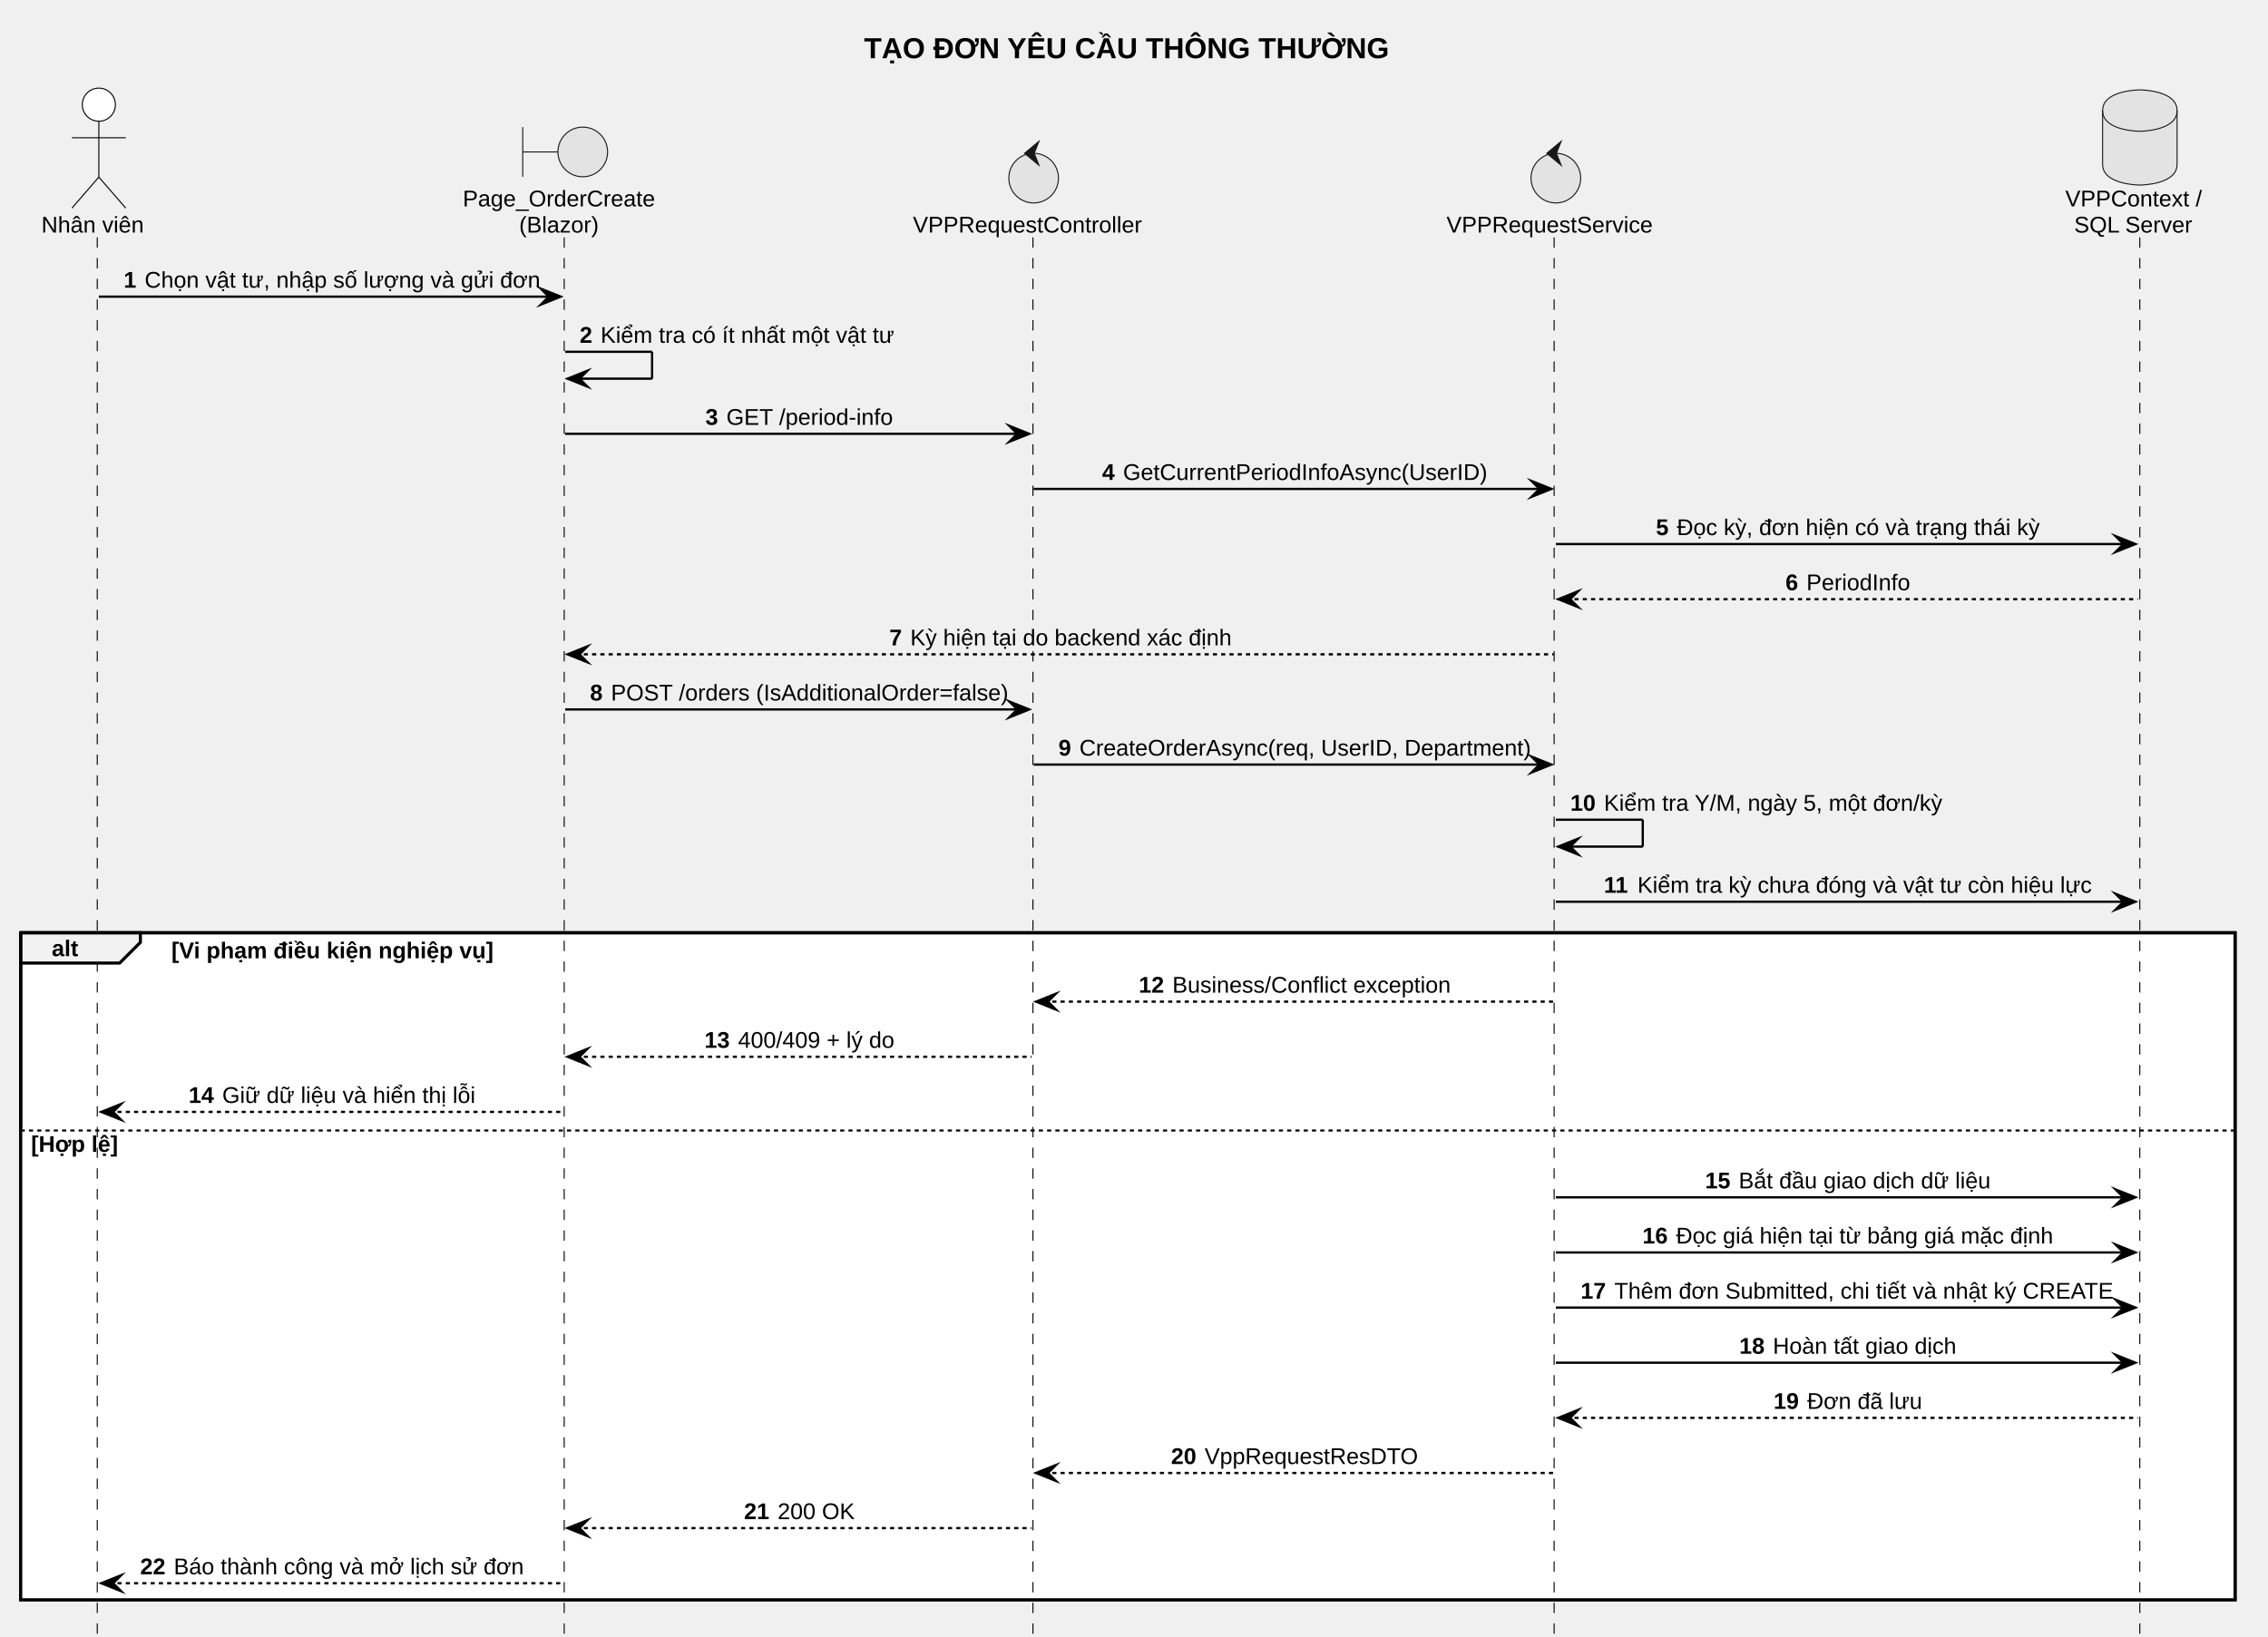
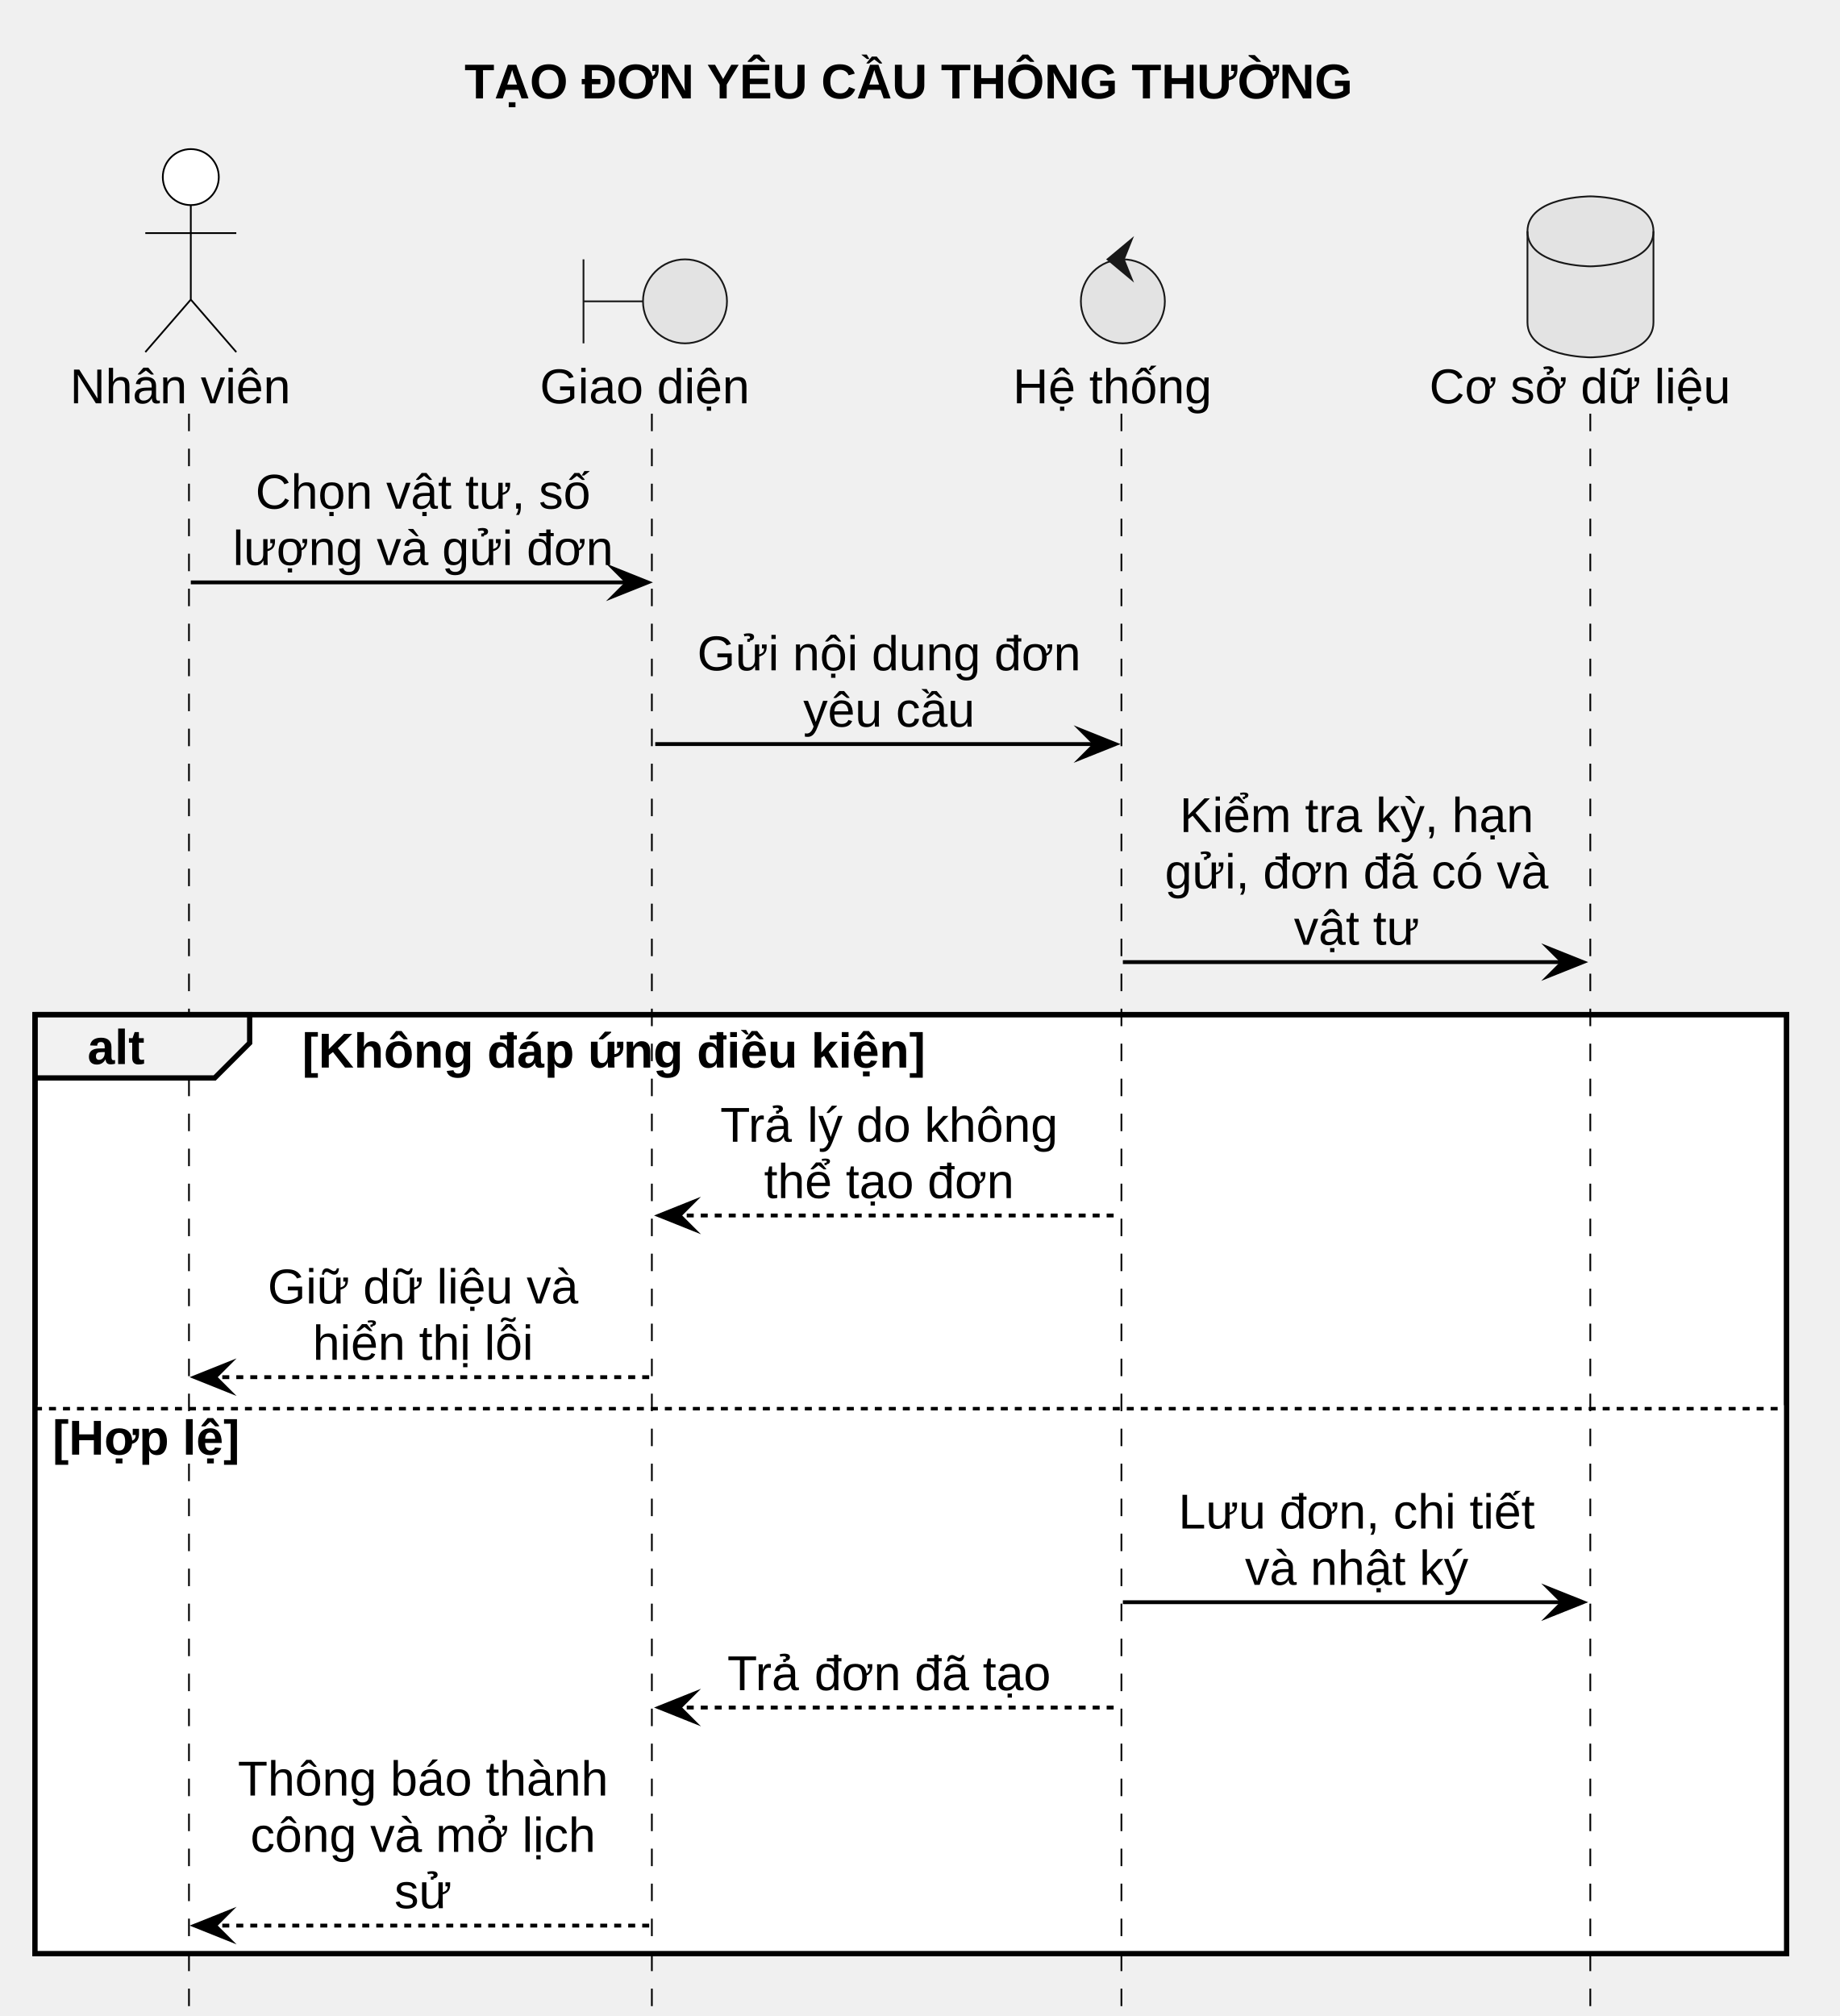
- <svg xmlns="http://www.w3.org/2000/svg" contentStyleType="text/css" data-diagram-type="SEQUENCE" height="1483.125px" preserveAspectRatio="none" style="width:2055px;height:1483px;background:#FFFFFF;" version="1.1" viewBox="0 0 2055 1483" width="2055px" zoomAndPan="magnify">
+ <svg xmlns="http://www.w3.org/2000/svg" contentStyleType="text/css" data-diagram-type="SEQUENCE" height="960px" preserveAspectRatio="none" style="width:876px;height:960px;background:#FFFFFF;" version="1.1" viewBox="0 0 876 960" width="876.667px" zoomAndPan="magnify">
  <defs />
  <g>
    <g class="title" data-source-line="2">
-       <text fill="#000000" font-family="Arial" font-size="26.25" font-weight="700" lengthAdjust="spacing" textLength="476.345" x="782.843" y="52.747">TẠO ĐƠN YÊU CẦU THÔNG THƯỜNG</text>
+       <text fill="#000000" font-family="Arial" font-size="23.333" font-weight="700" lengthAdjust="spacing" textLength="423.418" x="221.219" y="46.886">TẠO ĐƠN YÊU CẦU THÔNG THƯỜNG</text>
    </g>
-     <rect fill="#FFFFFF" height="604.568" style="stroke:#000000;stroke-width:2.812;" width="2006.407" x="18.75" y="845.411" />
-     <rect fill="#FFFFFF" height="427.201" style="stroke:none;stroke-width:1.875;" width="2006.407" x="18.75" y="1022.778" />
+     <rect fill="#FFFFFF" height="447.137" style="stroke:#000000;stroke-width:2.5;" width="834.189" x="16.667" y="483.146" />
+     <rect fill="#FFFFFF" height="261.151" style="stroke:none;stroke-width:1.667;" width="834.189" x="16.667" y="669.133" />
    <g class="participant-lifeline" data-entity-uid="part1" data-qualified-name="User" data-source-line="4" id="part1-lifeline">
      <g>
-         <rect fill="#000000" fill-opacity="0" height="1266.702" width="15" x="82.061" y="215.152" />
-         <line style="stroke:#000000;stroke-width:0.938;stroke-dasharray:9.375,9.375;" x1="88.125" x2="88.125" y1="215.152" y2="1481.853" />
+         <rect fill="#000000" fill-opacity="0" height="761.621" width="13.333" x="84.201" y="196.995" />
+         <line style="stroke:#000000;stroke-width:0.833;stroke-dasharray:8.333,8.333;" x1="90" x2="90" y1="196.995" y2="958.616" />
      </g>
    </g>
-     <g class="participant-lifeline" data-entity-uid="part2" data-qualified-name="FE" data-source-line="5" id="part2-lifeline">
+     <g class="participant-lifeline" data-entity-uid="part2" data-qualified-name="UI" data-source-line="5" id="part2-lifeline">
      <g>
-         <rect fill="#000000" fill-opacity="0" height="1266.702" width="15" x="504.593" y="215.152" />
-         <line style="stroke:#000000;stroke-width:0.938;stroke-dasharray:9.375,9.375;" x1="511.21" x2="511.21" y1="215.152" y2="1481.853" />
+         <rect fill="#000000" fill-opacity="0" height="761.621" width="13.333" x="305.387" y="196.995" />
+         <line style="stroke:#000000;stroke-width:0.833;stroke-dasharray:8.333,8.333;" x1="310.445" x2="310.445" y1="196.995" y2="958.616" />
      </g>
    </g>
-     <g class="participant-lifeline" data-entity-uid="part3" data-qualified-name="API" data-source-line="6" id="part3-lifeline">
+     <g class="participant-lifeline" data-entity-uid="part3" data-qualified-name="System" data-source-line="6" id="part3-lifeline">
      <g>
-         <rect fill="#000000" fill-opacity="0" height="1266.702" width="15" x="929.068" y="215.152" />
-         <line style="stroke:#000000;stroke-width:0.938;stroke-dasharray:9.375,9.375;" x1="935.944" x2="935.944" y1="215.152" y2="1481.853" />
+         <rect fill="#000000" fill-opacity="0" height="761.621" width="13.333" x="528.089" y="196.995" />
+         <line style="stroke:#000000;stroke-width:0.833;stroke-dasharray:8.333,8.333;" x1="534.072" x2="534.072" y1="196.995" y2="958.616" />
      </g>
    </g>
-     <g class="participant-lifeline" data-entity-uid="part4" data-qualified-name="Service" data-source-line="7" id="part4-lifeline">
+     <g class="participant-lifeline" data-entity-uid="part4" data-qualified-name="DB" data-source-line="7" id="part4-lifeline">
      <g>
-         <rect fill="#000000" fill-opacity="0" height="1266.702" width="15" x="1402.225" y="215.152" />
-         <line style="stroke:#000000;stroke-width:0.938;stroke-dasharray:9.375,9.375;" x1="1408.168" x2="1408.168" y1="215.152" y2="1481.853" />
-       </g>
-     </g>
-     <g class="participant-lifeline" data-entity-uid="part5" data-qualified-name="DB" data-source-line="8" id="part5-lifeline">
-       <g>
-         <rect fill="#000000" fill-opacity="0" height="1266.702" width="15" x="1931.376" y="215.152" />
-         <line style="stroke:#000000;stroke-width:0.938;stroke-dasharray:9.375,9.375;" x1="1938.846" x2="1938.846" y1="215.152" y2="1481.853" />
+         <rect fill="#000000" fill-opacity="0" height="761.621" width="13.333" x="750.78" y="196.995" />
+         <line style="stroke:#000000;stroke-width:0.833;stroke-dasharray:8.333,8.333;" x1="757.37" x2="757.37" y1="196.995" y2="958.616" />
      </g>
    </g>
    <g class="participant participant-head" data-entity-uid="part1" data-qualified-name="User" data-source-line="4" id="part1-head">
-       <text fill="#000000" font-family="Arial" font-size="20.625" lengthAdjust="spacing" textLength="92.873" x="37.5" y="210.781">Nhân viên</text>
-       <ellipse cx="89.561" cy="94.872" fill="#FFFFFF" rx="15" ry="15" style="stroke:#000000;stroke-width:0.938;" />
-       <path d="M89.561,109.872 L89.561,160.497 M65.186,124.872 L113.936,124.872 M89.561,160.497 L65.186,188.622 M89.561,160.497 L113.936,188.622" fill="none" style="stroke:#000000;stroke-width:0.938;" />
+       <text fill="#000000" font-family="Arial" font-size="23.333" lengthAdjust="spacing" textLength="105.068" x="33.333" y="192.051">Nhân viên</text>
+       <ellipse cx="90.868" cy="84.331" fill="#FFFFFF" rx="13.333" ry="13.333" style="stroke:#000000;stroke-width:0.833;" />
+       <path d="M90.868,97.664 L90.868,142.664 M69.201,110.998 L112.534,110.998 M90.868,142.664 L69.201,167.664 M90.868,142.664 L112.534,167.664" fill="none" style="stroke:#000000;stroke-width:0.833;" />
    </g>
-     <g class="participant participant-head" data-entity-uid="part2" data-qualified-name="FE" data-source-line="5" id="part2-head">
-       <text fill="#000000" font-family="Arial" font-size="20.625" lengthAdjust="spacing" textLength="174.265" x="419.335" y="187.064">Page_OrderCreate</text>
-       <text fill="#000000" font-family="Arial" font-size="20.625" lengthAdjust="spacing" textLength="72.198" x="470.369" y="210.781">(Blazor)</text>
-       <path d="M473.655,115.218 L473.655,160.218 M473.655,137.718 L505.53,137.718" fill="none" style="stroke:#181818;stroke-width:0.938;" />
-       <ellipse cx="528.03" cy="137.718" fill="#E3E3E3" rx="22.5" ry="22.5" style="stroke:#181818;stroke-width:0.938;" />
+     <g class="participant participant-head" data-entity-uid="part2" data-qualified-name="UI" data-source-line="5" id="part2-head">
+       <text fill="#000000" font-family="Arial" font-size="23.333" lengthAdjust="spacing" textLength="99.884" x="257.112" y="192.051">Giao diện</text>
+       <path d="M277.887,123.498 L277.887,163.498 M277.887,143.498 L306.221,143.498" fill="none" style="stroke:#181818;stroke-width:0.833;" />
+       <ellipse cx="326.221" cy="143.498" fill="#E3E3E3" rx="20" ry="20" style="stroke:#181818;stroke-width:0.833;" />
    </g>
-     <g class="participant participant-head" data-entity-uid="part3" data-qualified-name="API" data-source-line="6" id="part3-head">
-       <text fill="#000000" font-family="Arial" font-size="20.625" lengthAdjust="spacing" textLength="207.499" x="827.194" y="210.781">VPPRequestController</text>
-       <ellipse cx="936.568" cy="161.435" fill="#E3E3E3" rx="22.5" ry="22.5" style="stroke:#181818;stroke-width:0.938;" />
-       <polygon fill="#181818" points="929.068,138.935,940.318,129.56,936.568,138.935,940.318,148.31,929.068,138.935" style="stroke:#181818;stroke-width:1.875;stroke-linejoin:miter;stroke-miterlimit:10;" />
+     <g class="participant participant-head" data-entity-uid="part3" data-qualified-name="System" data-source-line="6" id="part3-head">
+       <text fill="#000000" font-family="Arial" font-size="23.333" lengthAdjust="spacing" textLength="94.701" x="482.406" y="192.051">Hệ thống</text>
+       <ellipse cx="534.756" cy="143.498" fill="#E3E3E3" rx="20" ry="20" style="stroke:#181818;stroke-width:0.833;" />
+       <polygon fill="#181818" points="528.089,123.498,538.089,115.164,534.756,123.498,538.089,131.831,528.089,123.498" style="stroke:#181818;stroke-width:1.667;stroke-linejoin:miter;stroke-miterlimit:10;" />
    </g>
-     <g class="participant participant-head" data-entity-uid="part4" data-qualified-name="Service" data-source-line="7" id="part4-head">
-       <text fill="#000000" font-family="Arial" font-size="20.625" lengthAdjust="spacing" textLength="186.864" x="1310.668" y="210.781">VPPRequestService</text>
-       <ellipse cx="1409.725" cy="161.435" fill="#E3E3E3" rx="22.5" ry="22.5" style="stroke:#181818;stroke-width:0.938;" />
-       <polygon fill="#181818" points="1402.225,138.935,1413.475,129.56,1409.725,138.935,1413.475,148.31,1402.225,138.935" style="stroke:#181818;stroke-width:1.875;stroke-linejoin:miter;stroke-miterlimit:10;" />
+     <g class="participant participant-head" data-entity-uid="part4" data-qualified-name="DB" data-source-line="7" id="part4-head">
+       <text fill="#000000" font-family="Arial" font-size="23.333" lengthAdjust="spacing" textLength="143.486" x="680.703" y="192.051">Cơ sở dữ liệu</text>
+       <path d="M727.446,110.164 C727.446,93.498 757.446,93.498 757.446,93.498 C757.446,93.498 787.446,93.498 787.446,110.164 L787.446,153.498 C787.446,170.164 757.446,170.164 757.446,170.164 C757.446,170.164 727.446,170.164 727.446,153.498 L727.446,110.164" fill="#E3E3E3" style="stroke:#181818;stroke-width:0.833;" />
+       <path d="M727.446,110.164 C727.446,126.831 757.446,126.831 757.446,126.831 C757.446,126.831 787.446,126.831 787.446,110.164" fill="none" style="stroke:#181818;stroke-width:0.833;" />
    </g>
-     <g class="participant participant-head" data-entity-uid="part5" data-qualified-name="DB" data-source-line="8" id="part5-head">
-       <text fill="#000000" font-family="Arial" font-size="20.625" lengthAdjust="spacing" textLength="123.81" x="1871.346" y="187.064">VPPContext /</text>
-       <text fill="#000000" font-family="Arial" font-size="20.625" lengthAdjust="spacing" textLength="107.748" x="1879.378" y="210.781">SQL Server</text>
-       <path d="M1905.126,100.218 C1905.126,81.468 1938.876,81.468 1938.876,81.468 C1938.876,81.468 1972.626,81.468 1972.626,100.218 L1972.626,148.968 C1972.626,167.718 1938.876,167.718 1938.876,167.718 C1938.876,167.718 1905.126,167.718 1905.126,148.968 L1905.126,100.218" fill="#E3E3E3" style="stroke:#181818;stroke-width:0.938;" />
-       <path d="M1905.126,100.218 C1905.126,118.968 1938.876,118.968 1938.876,118.968 C1938.876,118.968 1972.626,118.968 1972.626,100.218" fill="none" style="stroke:#181818;stroke-width:0.938;" />
+     <g class="message" data-entity-1="part1" data-entity-2="part2" data-source-line="9" id="msg1">
+       <polygon fill="#000000" points="292.054,270.658,308.721,277.324,292.054,283.991,298.721,277.324" style="stroke:#000000;stroke-width:1.667;stroke-linejoin:miter;stroke-miterlimit:10;" />
+       <line style="stroke:#000000;stroke-width:1.833;" x1="90.868" x2="302.054" y1="277.324" y2="277.324" />
+       <text fill="#000000" font-family="Arial" font-size="23.333" lengthAdjust="spacing" textLength="55.781" x="121.668" y="242.215">Chọn</text>
+       <text fill="#000000" font-family="Arial" font-size="23.333" lengthAdjust="spacing" textLength="6.483" x="177.45" y="242.215"> </text>
+       <text fill="#000000" font-family="Arial" font-size="23.333" lengthAdjust="spacing" textLength="31.126" x="183.932" y="242.215">vật</text>
+       <text fill="#000000" font-family="Arial" font-size="23.333" lengthAdjust="spacing" textLength="6.483" x="215.059" y="242.215"> </text>
+       <text fill="#000000" font-family="Arial" font-size="23.333" lengthAdjust="spacing" textLength="28.586" x="221.541" y="242.215">tư,</text>
+       <text fill="#000000" font-family="Arial" font-size="23.333" lengthAdjust="spacing" textLength="6.483" x="250.127" y="242.215"> </text>
+       <text fill="#000000" font-family="Arial" font-size="23.333" lengthAdjust="spacing" textLength="24.644" x="256.61" y="242.215">số</text>
+       <text fill="#000000" font-family="Arial" font-size="23.333" lengthAdjust="spacing" textLength="62.059" x="110.868" y="269.046">lượng</text>
+       <text fill="#000000" font-family="Arial" font-size="23.333" lengthAdjust="spacing" textLength="6.483" x="172.926" y="269.046"> </text>
+       <text fill="#000000" font-family="Arial" font-size="23.333" lengthAdjust="spacing" textLength="24.644" x="179.409" y="269.046">và</text>
+       <text fill="#000000" font-family="Arial" font-size="23.333" lengthAdjust="spacing" textLength="6.483" x="204.053" y="269.046"> </text>
+       <text fill="#000000" font-family="Arial" font-size="23.333" lengthAdjust="spacing" textLength="33.781" x="210.536" y="269.046">gửi</text>
+       <text fill="#000000" font-family="Arial" font-size="23.333" lengthAdjust="spacing" textLength="6.483" x="244.316" y="269.046"> </text>
+       <text fill="#000000" font-family="Arial" font-size="23.333" lengthAdjust="spacing" textLength="41.255" x="250.799" y="269.046">đơn</text>
    </g>
-     <g class="message" data-entity-1="part1" data-entity-2="part2" data-source-line="10" id="msg1">
-       <polygon fill="#000000" points="489.593,261.368,508.343,268.868,489.593,276.368,497.093,268.868" style="stroke:#000000;stroke-width:1.875;stroke-linejoin:miter;stroke-miterlimit:10;" />
-       <line style="stroke:#000000;stroke-width:2.062;" x1="89.561" x2="500.843" y1="268.868" y2="268.868" />
-       <text fill="#000000" font-family="Arial" font-size="20.625" font-weight="700" lengthAdjust="spacing" textLength="11.471" x="112.061" y="260.748">1</text>
-       <text fill="#000000" font-family="Arial" font-size="20.625" lengthAdjust="spacing" textLength="358.561" x="131.032" y="260.748">Chọn vật tư, nhập số lượng và gửi đơn</text>
+     <g class="message" data-entity-1="part2" data-entity-2="part3" data-source-line="10" id="msg2">
+       <polygon fill="#000000" points="514.756,347.653,531.423,354.32,514.756,360.986,521.423,354.32" style="stroke:#000000;stroke-width:1.667;stroke-linejoin:miter;stroke-miterlimit:10;" />
+       <line style="stroke:#000000;stroke-width:1.833;" x1="312.054" x2="524.756" y1="354.32" y2="354.32" />
+       <text fill="#000000" font-family="Arial" font-size="23.333" lengthAdjust="spacing" textLength="38.953" x="332.054" y="319.211">Gửi</text>
+       <text fill="#000000" font-family="Arial" font-size="23.333" lengthAdjust="spacing" textLength="6.483" x="371.007" y="319.211"> </text>
+       <text fill="#000000" font-family="Arial" font-size="23.333" lengthAdjust="spacing" textLength="31.138" x="377.49" y="319.211">nội</text>
+       <text fill="#000000" font-family="Arial" font-size="23.333" lengthAdjust="spacing" textLength="6.483" x="408.628" y="319.211"> </text>
+       <text fill="#000000" font-family="Arial" font-size="23.333" lengthAdjust="spacing" textLength="51.908" x="415.111" y="319.211">dung</text>
+       <text fill="#000000" font-family="Arial" font-size="23.333" lengthAdjust="spacing" textLength="6.483" x="467.018" y="319.211"> </text>
+       <text fill="#000000" font-family="Arial" font-size="23.333" lengthAdjust="spacing" textLength="41.255" x="473.501" y="319.211">đơn</text>
+       <text fill="#000000" font-family="Arial" font-size="23.333" lengthAdjust="spacing" textLength="37.62" x="382.543" y="346.042">yêu</text>
+       <text fill="#000000" font-family="Arial" font-size="23.333" lengthAdjust="spacing" textLength="6.483" x="420.164" y="346.042"> </text>
+       <text fill="#000000" font-family="Arial" font-size="23.333" lengthAdjust="spacing" textLength="37.62" x="426.646" y="346.042">cầu</text>
    </g>
-     <g class="message" data-entity-1="part2" data-entity-2="part2" data-source-line="11" id="msg2">
-       <line style="stroke:#000000;stroke-width:2.062;" x1="512.093" x2="590.843" y1="318.835" y2="318.835" />
-       <line style="stroke:#000000;stroke-width:2.062;" x1="590.843" x2="590.843" y1="318.835" y2="343.21" />
-       <line style="stroke:#000000;stroke-width:2.062;" x1="513.968" x2="590.843" y1="343.21" y2="343.21" />
-       <polygon fill="#000000" points="532.718,335.71,513.968,343.21,532.718,350.71,525.218,343.21" style="stroke:#000000;stroke-width:1.875;stroke-linejoin:miter;stroke-miterlimit:10;" />
-       <text fill="#000000" font-family="Arial" font-size="20.625" font-weight="700" lengthAdjust="spacing" textLength="11.471" x="525.218" y="310.714">2</text>
-       <text fill="#000000" font-family="Arial" font-size="20.625" lengthAdjust="spacing" textLength="265.99" x="544.188" y="310.714">Kiểm tra có ít nhất một vật tư</text>
+     <g class="message" data-entity-1="part3" data-entity-2="part4" data-source-line="11" id="msg3">
+       <polygon fill="#000000" points="737.446,451.479,754.113,458.146,737.446,464.813,744.113,458.146" style="stroke:#000000;stroke-width:1.667;stroke-linejoin:miter;stroke-miterlimit:10;" />
+       <line style="stroke:#000000;stroke-width:1.833;" x1="534.756" x2="747.446" y1="458.146" y2="458.146" />
+       <text fill="#000000" font-family="Arial" font-size="23.333" lengthAdjust="spacing" textLength="53.161" x="561.808" y="396.206">Kiểm</text>
+       <text fill="#000000" font-family="Arial" font-size="23.333" lengthAdjust="spacing" textLength="6.483" x="614.969" y="396.206"> </text>
+       <text fill="#000000" font-family="Arial" font-size="23.333" lengthAdjust="spacing" textLength="27.23" x="621.452" y="396.206">tra</text>
+       <text fill="#000000" font-family="Arial" font-size="23.333" lengthAdjust="spacing" textLength="6.483" x="648.682" y="396.206"> </text>
+       <text fill="#000000" font-family="Arial" font-size="23.333" lengthAdjust="spacing" textLength="29.816" x="655.164" y="396.206">kỳ,</text>
+       <text fill="#000000" font-family="Arial" font-size="23.333" lengthAdjust="spacing" textLength="6.483" x="684.981" y="396.206"> </text>
+       <text fill="#000000" font-family="Arial" font-size="23.333" lengthAdjust="spacing" textLength="38.931" x="691.463" y="396.206">hạn</text>
+       <text fill="#000000" font-family="Arial" font-size="23.333" lengthAdjust="spacing" textLength="40.264" x="554.756" y="423.037">gửi,</text>
+       <text fill="#000000" font-family="Arial" font-size="23.333" lengthAdjust="spacing" textLength="6.483" x="595.019" y="423.037"> </text>
+       <text fill="#000000" font-family="Arial" font-size="23.333" lengthAdjust="spacing" textLength="41.255" x="601.502" y="423.037">đơn</text>
+       <text fill="#000000" font-family="Arial" font-size="23.333" lengthAdjust="spacing" textLength="6.483" x="642.757" y="423.037"> </text>
+       <text fill="#000000" font-family="Arial" font-size="23.333" lengthAdjust="spacing" textLength="25.954" x="649.24" y="423.037">đã</text>
+       <text fill="#000000" font-family="Arial" font-size="23.333" lengthAdjust="spacing" textLength="6.483" x="675.194" y="423.037"> </text>
+       <text fill="#000000" font-family="Arial" font-size="23.333" lengthAdjust="spacing" textLength="24.644" x="681.676" y="423.037">có</text>
+       <text fill="#000000" font-family="Arial" font-size="23.333" lengthAdjust="spacing" textLength="6.483" x="706.32" y="423.037"> </text>
+       <text fill="#000000" font-family="Arial" font-size="23.333" lengthAdjust="spacing" textLength="24.644" x="712.803" y="423.037">và</text>
+       <text fill="#000000" font-family="Arial" font-size="23.333" lengthAdjust="spacing" textLength="31.126" x="616.245" y="449.868">vật</text>
+       <text fill="#000000" font-family="Arial" font-size="23.333" lengthAdjust="spacing" textLength="6.483" x="647.371" y="449.868"> </text>
+       <text fill="#000000" font-family="Arial" font-size="23.333" lengthAdjust="spacing" textLength="22.103" x="653.854" y="449.868">tư</text>
    </g>
-     <g class="message" data-entity-1="part2" data-entity-2="part3" data-source-line="12" id="msg3">
-       <polygon fill="#000000" points="914.068,385.677,932.818,393.177,914.068,400.677,921.568,393.177" style="stroke:#000000;stroke-width:1.875;stroke-linejoin:miter;stroke-miterlimit:10;" />
-       <line style="stroke:#000000;stroke-width:2.062;" x1="512.093" x2="925.318" y1="393.177" y2="393.177" />
-       <text fill="#000000" font-family="Arial" font-size="20.625" font-weight="700" lengthAdjust="spacing" textLength="11.471" x="639.188" y="385.056">3</text>
-       <text fill="#000000" font-family="Arial" font-size="20.625" lengthAdjust="spacing" textLength="151.314" x="658.159" y="385.056">GET /period-info</text>
+     <path d="M16.667,483.146 L118.897,483.146 L118.897,496.644 L102.23,513.311 L16.667,513.311 L16.667,483.146" fill="#F2F2F2" style="stroke:#000000;stroke-width:2.5;" />
+     <rect fill="none" height="447.137" style="stroke:#000000;stroke-width:2.5;" width="834.189" x="16.667" y="483.146" />
+     <text fill="#000000" font-family="Arial" font-size="23.333" font-weight="700" lengthAdjust="spacing" textLength="27.23" x="41.667" y="506.699">alt</text>
+     <text fill="#000000" font-family="Arial" font-size="23.333" font-weight="700" lengthAdjust="spacing" textLength="296.873" x="143.897" y="508.366">[Không đáp ứng điều kiện]</text>
+     <g class="message" data-entity-1="part3" data-entity-2="part2" data-source-line="14" id="msg4">
+       <polygon fill="#000000" points="330.387,572.137,313.721,578.804,330.387,585.47,323.721,578.804" style="stroke:#000000;stroke-width:1.667;stroke-linejoin:miter;stroke-miterlimit:10;" />
+       <line style="stroke:#000000;stroke-width:1.833;stroke-dasharray:3.333,3.333;" x1="320.387" x2="533.089" y1="578.804" y2="578.804" />
+       <text fill="#000000" font-family="Arial" font-size="23.333" lengthAdjust="spacing" textLength="35" x="342.991" y="543.695">Trả</text>
+       <text fill="#000000" font-family="Arial" font-size="23.333" lengthAdjust="spacing" textLength="6.483" x="377.991" y="543.695"> </text>
+       <text fill="#000000" font-family="Arial" font-size="23.333" lengthAdjust="spacing" textLength="16.851" x="384.474" y="543.695">lý</text>
+       <text fill="#000000" font-family="Arial" font-size="23.333" lengthAdjust="spacing" textLength="6.483" x="401.325" y="543.695"> </text>
+       <text fill="#000000" font-family="Arial" font-size="23.333" lengthAdjust="spacing" textLength="25.954" x="407.808" y="543.695">do</text>
+       <text fill="#000000" font-family="Arial" font-size="23.333" lengthAdjust="spacing" textLength="6.483" x="433.761" y="543.695"> </text>
+       <text fill="#000000" font-family="Arial" font-size="23.333" lengthAdjust="spacing" textLength="63.574" x="440.244" y="543.695">không</text>
+       <text fill="#000000" font-family="Arial" font-size="23.333" lengthAdjust="spacing" textLength="32.437" x="363.858" y="570.526">thể</text>
+       <text fill="#000000" font-family="Arial" font-size="23.333" lengthAdjust="spacing" textLength="6.483" x="396.295" y="570.526"> </text>
+       <text fill="#000000" font-family="Arial" font-size="23.333" lengthAdjust="spacing" textLength="32.437" x="402.777" y="570.526">tạo</text>
+       <text fill="#000000" font-family="Arial" font-size="23.333" lengthAdjust="spacing" textLength="6.483" x="435.214" y="570.526"> </text>
+       <text fill="#000000" font-family="Arial" font-size="23.333" lengthAdjust="spacing" textLength="41.255" x="441.697" y="570.526">đơn</text>
    </g>
-     <g class="message" data-entity-1="part3" data-entity-2="part4" data-source-line="13" id="msg4">
-       <polygon fill="#000000" points="1387.225,435.644,1405.975,443.144,1387.225,450.644,1394.725,443.144" style="stroke:#000000;stroke-width:1.875;stroke-linejoin:miter;stroke-miterlimit:10;" />
-       <line style="stroke:#000000;stroke-width:2.062;" x1="936.568" x2="1398.475" y1="443.144" y2="443.144" />
-       <text fill="#000000" font-family="Arial" font-size="20.625" font-weight="700" lengthAdjust="spacing" textLength="11.471" x="998.606" y="435.023">4</text>
-       <text fill="#000000" font-family="Arial" font-size="20.625" lengthAdjust="spacing" textLength="330.111" x="1017.577" y="435.023">GetCurrentPeriodInfoAsync(UserID)</text>
+     <g class="message" data-entity-1="part2" data-entity-2="part1" data-source-line="15" id="msg5">
+       <polygon fill="#000000" points="109.201,649.133,92.534,655.799,109.201,662.466,102.534,655.799" style="stroke:#000000;stroke-width:1.667;stroke-linejoin:miter;stroke-miterlimit:10;" />
+       <line style="stroke:#000000;stroke-width:1.833;stroke-dasharray:3.333,3.333;" x1="99.201" x2="310.387" y1="655.799" y2="655.799" />
+       <text fill="#000000" font-family="Arial" font-size="23.333" lengthAdjust="spacing" textLength="38.953" x="127.479" y="620.69">Giữ</text>
+       <text fill="#000000" font-family="Arial" font-size="23.333" lengthAdjust="spacing" textLength="6.483" x="166.432" y="620.69"> </text>
+       <text fill="#000000" font-family="Arial" font-size="23.333" lengthAdjust="spacing" textLength="28.597" x="172.915" y="620.69">dữ</text>
+       <text fill="#000000" font-family="Arial" font-size="23.333" lengthAdjust="spacing" textLength="6.483" x="201.512" y="620.69"> </text>
+       <text fill="#000000" font-family="Arial" font-size="23.333" lengthAdjust="spacing" textLength="36.322" x="207.995" y="620.69">liệu</text>
+       <text fill="#000000" font-family="Arial" font-size="23.333" lengthAdjust="spacing" textLength="6.483" x="244.316" y="620.69"> </text>
+       <text fill="#000000" font-family="Arial" font-size="23.333" lengthAdjust="spacing" textLength="24.644" x="250.799" y="620.69">và</text>
+       <text fill="#000000" font-family="Arial" font-size="23.333" lengthAdjust="spacing" textLength="44.115" x="148.927" y="647.521">hiển</text>
+       <text fill="#000000" font-family="Arial" font-size="23.333" lengthAdjust="spacing" textLength="6.483" x="193.041" y="647.521"> </text>
+       <text fill="#000000" font-family="Arial" font-size="23.333" lengthAdjust="spacing" textLength="24.644" x="199.524" y="647.521">thị</text>
+       <text fill="#000000" font-family="Arial" font-size="23.333" lengthAdjust="spacing" textLength="6.483" x="224.167" y="647.521"> </text>
+       <text fill="#000000" font-family="Arial" font-size="23.333" lengthAdjust="spacing" textLength="23.345" x="230.65" y="647.521">lỗi</text>
    </g>
-     <g class="message" data-entity-1="part4" data-entity-2="part5" data-source-line="14" id="msg5">
-       <polygon fill="#000000" points="1916.376,485.61,1935.126,493.11,1916.376,500.61,1923.876,493.11" style="stroke:#000000;stroke-width:1.875;stroke-linejoin:miter;stroke-miterlimit:10;" />
-       <line style="stroke:#000000;stroke-width:2.062;" x1="1409.725" x2="1927.626" y1="493.11" y2="493.11" />
-       <text fill="#000000" font-family="Arial" font-size="20.625" font-weight="700" lengthAdjust="spacing" textLength="11.471" x="1500.42" y="484.99">5</text>
-       <text fill="#000000" font-family="Arial" font-size="20.625" lengthAdjust="spacing" textLength="328.791" x="1519.39" y="484.99">Đọc kỳ, đơn hiện có và trạng thái kỳ</text>
+     <line style="stroke:#000000;stroke-width:1.667;stroke-dasharray:3.333,3.333;" x1="16.667" x2="850.856" y1="670.799" y2="670.799" />
+     <text fill="#000000" font-family="Arial" font-size="23.333" font-weight="700" lengthAdjust="spacing" textLength="89.175" x="25" y="692.686">[Hợp lệ]</text>
+     <g class="message" data-entity-1="part3" data-entity-2="part4" data-source-line="17" id="msg6">
+       <polygon fill="#000000" points="737.446,756.292,754.113,762.959,737.446,769.626,744.113,762.959" style="stroke:#000000;stroke-width:1.667;stroke-linejoin:miter;stroke-miterlimit:10;" />
+       <line style="stroke:#000000;stroke-width:1.833;" x1="534.756" x2="747.446" y1="762.959" y2="762.959" />
+       <text fill="#000000" font-family="Arial" font-size="23.333" lengthAdjust="spacing" textLength="41.574" x="561.244" y="727.85">Lưu</text>
+       <text fill="#000000" font-family="Arial" font-size="23.333" lengthAdjust="spacing" textLength="6.483" x="602.818" y="727.85"> </text>
+       <text fill="#000000" font-family="Arial" font-size="23.333" lengthAdjust="spacing" textLength="47.738" x="609.301" y="727.85">đơn,</text>
+       <text fill="#000000" font-family="Arial" font-size="23.333" lengthAdjust="spacing" textLength="6.483" x="657.039" y="727.85"> </text>
+       <text fill="#000000" font-family="Arial" font-size="23.333" lengthAdjust="spacing" textLength="29.828" x="663.521" y="727.85">chi</text>
+       <text fill="#000000" font-family="Arial" font-size="23.333" lengthAdjust="spacing" textLength="6.483" x="693.349" y="727.85"> </text>
+       <text fill="#000000" font-family="Arial" font-size="23.333" lengthAdjust="spacing" textLength="31.126" x="699.832" y="727.85">tiết</text>
+       <text fill="#000000" font-family="Arial" font-size="23.333" lengthAdjust="spacing" textLength="24.644" x="592.923" y="754.681">và</text>
+       <text fill="#000000" font-family="Arial" font-size="23.333" lengthAdjust="spacing" textLength="6.483" x="617.567" y="754.681"> </text>
+       <text fill="#000000" font-family="Arial" font-size="23.333" lengthAdjust="spacing" textLength="45.413" x="624.049" y="754.681">nhật</text>
+       <text fill="#000000" font-family="Arial" font-size="23.333" lengthAdjust="spacing" textLength="6.483" x="669.463" y="754.681"> </text>
+       <text fill="#000000" font-family="Arial" font-size="23.333" lengthAdjust="spacing" textLength="23.333" x="675.946" y="754.681">ký</text>
    </g>
-     <g class="message" data-entity-1="part5" data-entity-2="part4" data-source-line="15" id="msg6">
-       <polygon fill="#000000" points="1430.35,535.577,1411.6,543.077,1430.35,550.577,1422.85,543.077" style="stroke:#000000;stroke-width:1.875;stroke-linejoin:miter;stroke-miterlimit:10;" />
-       <line style="stroke:#000000;stroke-width:2.062;stroke-dasharray:3.75,3.75;" x1="1419.1" x2="1937.001" y1="543.077" y2="543.077" />
-       <text fill="#000000" font-family="Arial" font-size="20.625" font-weight="700" lengthAdjust="spacing" textLength="11.471" x="1617.805" y="534.956">6</text>
-       <text fill="#000000" font-family="Arial" font-size="20.625" lengthAdjust="spacing" textLength="94.021" x="1636.776" y="534.956">PeriodInfo</text>
+     <g class="message" data-entity-1="part3" data-entity-2="part2" data-source-line="18" id="msg7">
+       <polygon fill="#000000" points="330.387,806.457,313.721,813.123,330.387,819.79,323.721,813.123" style="stroke:#000000;stroke-width:1.667;stroke-linejoin:miter;stroke-miterlimit:10;" />
+       <line style="stroke:#000000;stroke-width:1.833;stroke-dasharray:3.333,3.333;" x1="320.387" x2="533.089" y1="813.123" y2="813.123" />
+       <text fill="#000000" font-family="Arial" font-size="23.333" lengthAdjust="spacing" textLength="35" x="346.358" y="804.845">Trả</text>
+       <text fill="#000000" font-family="Arial" font-size="23.333" lengthAdjust="spacing" textLength="6.483" x="381.358" y="804.845"> </text>
+       <text fill="#000000" font-family="Arial" font-size="23.333" lengthAdjust="spacing" textLength="41.255" x="387.841" y="804.845">đơn</text>
+       <text fill="#000000" font-family="Arial" font-size="23.333" lengthAdjust="spacing" textLength="6.483" x="429.096" y="804.845"> </text>
+       <text fill="#000000" font-family="Arial" font-size="23.333" lengthAdjust="spacing" textLength="25.954" x="435.579" y="804.845">đã</text>
+       <text fill="#000000" font-family="Arial" font-size="23.333" lengthAdjust="spacing" textLength="6.483" x="461.532" y="804.845"> </text>
+       <text fill="#000000" font-family="Arial" font-size="23.333" lengthAdjust="spacing" textLength="32.437" x="468.015" y="804.845">tạo</text>
    </g>
-     <g class="message" data-entity-1="part4" data-entity-2="part2" data-source-line="16" id="msg7">
-       <polygon fill="#000000" points="532.718,585.544,513.968,593.044,532.718,600.544,525.218,593.044" style="stroke:#000000;stroke-width:1.875;stroke-linejoin:miter;stroke-miterlimit:10;" />
-       <line style="stroke:#000000;stroke-width:2.062;stroke-dasharray:3.75,3.75;" x1="521.468" x2="1407.85" y1="593.044" y2="593.044" />
-       <text fill="#000000" font-family="Arial" font-size="20.625" font-weight="700" lengthAdjust="spacing" textLength="11.471" x="805.805" y="584.923">7</text>
-       <text fill="#000000" font-family="Arial" font-size="20.625" lengthAdjust="spacing" textLength="291.238" x="824.776" y="584.923">Kỳ hiện tại do backend xác định</text>
-     </g>
-     <g class="message" data-entity-1="part2" data-entity-2="part3" data-source-line="17" id="msg8">
-       <polygon fill="#000000" points="914.068,635.511,932.818,643.011,914.068,650.511,921.568,643.011" style="stroke:#000000;stroke-width:1.875;stroke-linejoin:miter;stroke-miterlimit:10;" />
-       <line style="stroke:#000000;stroke-width:2.062;" x1="512.093" x2="925.318" y1="643.011" y2="643.011" />
-       <text fill="#000000" font-family="Arial" font-size="20.625" font-weight="700" lengthAdjust="spacing" textLength="11.471" x="534.593" y="634.89">8</text>
-       <text fill="#000000" font-family="Arial" font-size="20.625" lengthAdjust="spacing" textLength="360.505" x="553.563" y="634.89">POST /orders (IsAdditionalOrder=false)</text>
-     </g>
-     <g class="message" data-entity-1="part3" data-entity-2="part4" data-source-line="18" id="msg9">
-       <polygon fill="#000000" points="1387.225,685.477,1405.975,692.977,1387.225,700.477,1394.725,692.977" style="stroke:#000000;stroke-width:1.875;stroke-linejoin:miter;stroke-miterlimit:10;" />
-       <line style="stroke:#000000;stroke-width:2.062;" x1="936.568" x2="1398.475" y1="692.977" y2="692.977" />
-       <text fill="#000000" font-family="Arial" font-size="20.625" font-weight="700" lengthAdjust="spacing" textLength="11.471" x="959.068" y="684.857">9</text>
-       <text fill="#000000" font-family="Arial" font-size="20.625" lengthAdjust="spacing" textLength="409.187" x="978.039" y="684.857">CreateOrderAsync(req, UserID, Department)</text>
-     </g>
-     <g class="message" data-entity-1="part4" data-entity-2="part4" data-source-line="19" id="msg10">
-       <line style="stroke:#000000;stroke-width:2.062;" x1="1409.725" x2="1488.475" y1="742.944" y2="742.944" />
-       <line style="stroke:#000000;stroke-width:2.062;" x1="1488.475" x2="1488.475" y1="742.944" y2="767.319" />
-       <line style="stroke:#000000;stroke-width:2.062;" x1="1411.6" x2="1488.475" y1="767.319" y2="767.319" />
-       <polygon fill="#000000" points="1430.35,759.819,1411.6,767.319,1430.35,774.819,1422.85,767.319" style="stroke:#000000;stroke-width:1.875;stroke-linejoin:miter;stroke-miterlimit:10;" />
-       <text fill="#000000" font-family="Arial" font-size="20.625" font-weight="700" lengthAdjust="spacing" textLength="22.941" x="1422.85" y="734.823">10</text>
-       <text fill="#000000" font-family="Arial" font-size="20.625" lengthAdjust="spacing" textLength="306.968" x="1453.292" y="734.823">Kiểm tra Y/M, ngày 5, một đơn/kỳ</text>
-     </g>
-     <g class="message" data-entity-1="part4" data-entity-2="part5" data-source-line="20" id="msg11">
-       <polygon fill="#000000" points="1916.376,809.786,1935.126,817.286,1916.376,824.786,1923.876,817.286" style="stroke:#000000;stroke-width:1.875;stroke-linejoin:miter;stroke-miterlimit:10;" />
-       <line style="stroke:#000000;stroke-width:2.062;" x1="1409.725" x2="1927.626" y1="817.286" y2="817.286" />
-       <text fill="#000000" font-family="Arial" font-size="20.625" font-weight="700" lengthAdjust="spacing" textLength="22.941" x="1453.223" y="809.165">11</text>
-       <text fill="#000000" font-family="Arial" font-size="20.625" lengthAdjust="spacing" textLength="411.714" x="1483.664" y="809.165">Kiểm tra kỳ chưa đóng và vật tư còn hiệu lực</text>
-     </g>
-     <path d="M18.75,845.411 L127.194,845.411 L127.194,854.128 L108.444,872.878 L18.75,872.878 L18.75,845.411" fill="#F2F2F2" style="stroke:#000000;stroke-width:2.812;" />
-     <rect fill="none" height="604.568" style="stroke:#000000;stroke-width:2.812;" width="2006.407" x="18.75" y="845.411" />
-     <text fill="#000000" font-family="Arial" font-size="20.625" font-weight="700" lengthAdjust="spacing" textLength="24.069" x="46.875" y="866.632">alt</text>
-     <text fill="#000000" font-family="Arial" font-size="20.625" font-weight="700" lengthAdjust="spacing" textLength="292.214" x="155.319" y="868.507">[Vi phạm điều kiện nghiệp vụ]</text>
-     <g class="message" data-entity-1="part4" data-entity-2="part3" data-source-line="23" id="msg12">
-       <polygon fill="#000000" points="957.193,900.344,938.443,907.844,957.193,915.344,949.693,907.844" style="stroke:#000000;stroke-width:1.875;stroke-linejoin:miter;stroke-miterlimit:10;" />
-       <line style="stroke:#000000;stroke-width:2.062;stroke-dasharray:3.75,3.75;" x1="945.943" x2="1407.85" y1="907.844" y2="907.844" />
-       <text fill="#000000" font-family="Arial" font-size="20.625" font-weight="700" lengthAdjust="spacing" textLength="22.941" x="1031.82" y="899.723">12</text>
-       <text fill="#000000" font-family="Arial" font-size="20.625" lengthAdjust="spacing" textLength="252.213" x="1062.261" y="899.723">Business/Conflict exception</text>
-     </g>
-     <g class="message" data-entity-1="part3" data-entity-2="part2" data-source-line="24" id="msg13">
-       <polygon fill="#000000" points="532.718,950.311,513.968,957.811,532.718,965.311,525.218,957.811" style="stroke:#000000;stroke-width:1.875;stroke-linejoin:miter;stroke-miterlimit:10;" />
-       <line style="stroke:#000000;stroke-width:2.062;stroke-dasharray:3.75,3.75;" x1="521.468" x2="934.693" y1="957.811" y2="957.811" />
-       <text fill="#000000" font-family="Arial" font-size="20.625" font-weight="700" lengthAdjust="spacing" textLength="22.941" x="638.297" y="949.69">13</text>
-       <text fill="#000000" font-family="Arial" font-size="20.625" lengthAdjust="spacing" textLength="141.626" x="668.738" y="949.69">400/409 + lý do</text>
-     </g>
-     <g class="message" data-entity-1="part2" data-entity-2="part1" data-source-line="25" id="msg14">
-       <polygon fill="#000000" points="110.186,1000.278,91.436,1007.778,110.186,1015.278,102.686,1007.778" style="stroke:#000000;stroke-width:1.875;stroke-linejoin:miter;stroke-miterlimit:10;" />
-       <line style="stroke:#000000;stroke-width:2.062;stroke-dasharray:3.75,3.75;" x1="98.936" x2="510.218" y1="1007.778" y2="1007.778" />
-       <text fill="#000000" font-family="Arial" font-size="20.625" font-weight="700" lengthAdjust="spacing" textLength="22.941" x="170.91" y="999.657">14</text>
-       <text fill="#000000" font-family="Arial" font-size="20.625" lengthAdjust="spacing" textLength="229.393" x="201.351" y="999.657">Giữ dữ liệu và hiển thị lỗi</text>
-     </g>
-     <line style="stroke:#000000;stroke-width:1.875;stroke-dasharray:3.75,3.75;" x1="18.75" x2="2025.157" y1="1024.653" y2="1024.653" />
-     <text fill="#000000" font-family="Arial" font-size="20.625" font-weight="700" lengthAdjust="spacing" textLength="78.824" x="28.125" y="1043.999">[Hợp lệ]</text>
-     <g class="message" data-entity-1="part4" data-entity-2="part5" data-source-line="27" id="msg15">
-       <polygon fill="#000000" points="1916.376,1077.711,1935.126,1085.211,1916.376,1092.711,1923.876,1085.211" style="stroke:#000000;stroke-width:1.875;stroke-linejoin:miter;stroke-miterlimit:10;" />
-       <line style="stroke:#000000;stroke-width:2.062;" x1="1409.725" x2="1927.626" y1="1085.211" y2="1085.211" />
-       <text fill="#000000" font-family="Arial" font-size="20.625" font-weight="700" lengthAdjust="spacing" textLength="22.941" x="1544.963" y="1077.091">15</text>
-       <text fill="#000000" font-family="Arial" font-size="20.625" lengthAdjust="spacing" textLength="228.235" x="1575.404" y="1077.091">Bắt đầu giao dịch dữ liệu</text>
-     </g>
-     <g class="message" data-entity-1="part4" data-entity-2="part5" data-source-line="28" id="msg16">
-       <polygon fill="#000000" points="1916.376,1127.678,1935.126,1135.178,1916.376,1142.678,1923.876,1135.178" style="stroke:#000000;stroke-width:1.875;stroke-linejoin:miter;stroke-miterlimit:10;" />
-       <line style="stroke:#000000;stroke-width:2.062;" x1="1409.725" x2="1927.626" y1="1135.178" y2="1135.178" />
-       <text fill="#000000" font-family="Arial" font-size="20.625" font-weight="700" lengthAdjust="spacing" textLength="22.941" x="1488.219" y="1127.057">16</text>
-       <text fill="#000000" font-family="Arial" font-size="20.625" lengthAdjust="spacing" textLength="341.722" x="1518.66" y="1127.057">Đọc giá hiện tại từ bảng giá mặc định</text>
-     </g>
-     <g class="message" data-entity-1="part4" data-entity-2="part5" data-source-line="29" id="msg17">
-       <polygon fill="#000000" points="1916.376,1177.645,1935.126,1185.145,1916.376,1192.645,1923.876,1185.145" style="stroke:#000000;stroke-width:1.875;stroke-linejoin:miter;stroke-miterlimit:10;" />
-       <line style="stroke:#000000;stroke-width:2.062;" x1="1409.725" x2="1927.626" y1="1185.145" y2="1185.145" />
-       <text fill="#000000" font-family="Arial" font-size="20.625" font-weight="700" lengthAdjust="spacing" textLength="22.941" x="1432.225" y="1177.024">17</text>
-       <text fill="#000000" font-family="Arial" font-size="20.625" lengthAdjust="spacing" textLength="453.71" x="1462.667" y="1177.024">Thêm đơn Submitted, chi tiết và nhật ký CREATE</text>
-     </g>
-     <g class="message" data-entity-1="part4" data-entity-2="part5" data-source-line="30" id="msg18">
-       <polygon fill="#000000" points="1916.376,1227.611,1935.126,1235.111,1916.376,1242.611,1923.876,1235.111" style="stroke:#000000;stroke-width:1.875;stroke-linejoin:miter;stroke-miterlimit:10;" />
-       <line style="stroke:#000000;stroke-width:2.062;" x1="1409.725" x2="1927.626" y1="1235.111" y2="1235.111" />
-       <text fill="#000000" font-family="Arial" font-size="20.625" font-weight="700" lengthAdjust="spacing" textLength="22.941" x="1575.951" y="1226.991">18</text>
-       <text fill="#000000" font-family="Arial" font-size="20.625" lengthAdjust="spacing" textLength="166.259" x="1606.392" y="1226.991">Hoàn tất giao dịch</text>
-     </g>
-     <g class="message" data-entity-1="part5" data-entity-2="part4" data-source-line="31" id="msg19">
-       <polygon fill="#000000" points="1430.35,1277.578,1411.6,1285.078,1430.35,1292.578,1422.85,1285.078" style="stroke:#000000;stroke-width:1.875;stroke-linejoin:miter;stroke-miterlimit:10;" />
-       <line style="stroke:#000000;stroke-width:2.062;stroke-dasharray:3.75,3.75;" x1="1419.1" x2="1937.001" y1="1285.078" y2="1285.078" />
-       <text fill="#000000" font-family="Arial" font-size="20.625" font-weight="700" lengthAdjust="spacing" textLength="22.941" x="1607.004" y="1276.957">19</text>
-       <text fill="#000000" font-family="Arial" font-size="20.625" lengthAdjust="spacing" textLength="104.152" x="1637.445" y="1276.957">Đơn đã lưu</text>
-     </g>
-     <g class="message" data-entity-1="part4" data-entity-2="part3" data-source-line="32" id="msg20">
-       <polygon fill="#000000" points="957.193,1327.545,938.443,1335.045,957.193,1342.545,949.693,1335.045" style="stroke:#000000;stroke-width:1.875;stroke-linejoin:miter;stroke-miterlimit:10;" />
-       <line style="stroke:#000000;stroke-width:2.062;stroke-dasharray:3.75,3.75;" x1="945.943" x2="1407.85" y1="1335.045" y2="1335.045" />
-       <text fill="#000000" font-family="Arial" font-size="20.625" font-weight="700" lengthAdjust="spacing" textLength="22.941" x="1061.06" y="1326.924">20</text>
-       <text fill="#000000" font-family="Arial" font-size="20.625" lengthAdjust="spacing" textLength="193.732" x="1091.501" y="1326.924">VppRequestResDTO</text>
-     </g>
-     <g class="message" data-entity-1="part3" data-entity-2="part2" data-source-line="33" id="msg21">
-       <polygon fill="#000000" points="532.718,1377.512,513.968,1385.012,532.718,1392.512,525.218,1385.012" style="stroke:#000000;stroke-width:1.875;stroke-linejoin:miter;stroke-miterlimit:10;" />
-       <line style="stroke:#000000;stroke-width:2.062;stroke-dasharray:3.75,3.75;" x1="521.468" x2="934.693" y1="1385.012" y2="1385.012" />
-       <text fill="#000000" font-family="Arial" font-size="20.625" font-weight="700" lengthAdjust="spacing" textLength="22.941" x="674.139" y="1376.891">21</text>
-       <text fill="#000000" font-family="Arial" font-size="20.625" lengthAdjust="spacing" textLength="69.942" x="704.58" y="1376.891">200 OK</text>
-     </g>
-     <g class="message" data-entity-1="part2" data-entity-2="part1" data-source-line="34" id="msg22">
-       <polygon fill="#000000" points="110.186,1427.478,91.436,1434.978,110.186,1442.478,102.686,1434.978" style="stroke:#000000;stroke-width:1.875;stroke-linejoin:miter;stroke-miterlimit:10;" />
-       <line style="stroke:#000000;stroke-width:2.062;stroke-dasharray:3.75,3.75;" x1="98.936" x2="510.218" y1="1434.978" y2="1434.978" />
-       <text fill="#000000" font-family="Arial" font-size="20.625" font-weight="700" lengthAdjust="spacing" textLength="22.941" x="127.022" y="1426.858">22</text>
-       <text fill="#000000" font-family="Arial" font-size="20.625" lengthAdjust="spacing" textLength="317.17" x="157.463" y="1426.858">Báo thành công và mở lịch sử đơn</text>
+     <g class="message" data-entity-1="part2" data-entity-2="part1" data-source-line="19" id="msg8">
+       <polygon fill="#000000" points="109.201,910.283,92.534,916.95,109.201,923.616,102.534,916.95" style="stroke:#000000;stroke-width:1.667;stroke-linejoin:miter;stroke-miterlimit:10;" />
+       <line style="stroke:#000000;stroke-width:1.833;stroke-dasharray:3.333,3.333;" x1="99.201" x2="310.387" y1="916.95" y2="916.95" />
+       <text fill="#000000" font-family="Arial" font-size="23.333" lengthAdjust="spacing" textLength="66.16" x="113.237" y="855.01">Thông</text>
+       <text fill="#000000" font-family="Arial" font-size="23.333" lengthAdjust="spacing" textLength="6.483" x="179.398" y="855.01"> </text>
+       <text fill="#000000" font-family="Arial" font-size="23.333" lengthAdjust="spacing" textLength="38.931" x="185.881" y="855.01">báo</text>
+       <text fill="#000000" font-family="Arial" font-size="23.333" lengthAdjust="spacing" textLength="6.483" x="224.811" y="855.01"> </text>
+       <text fill="#000000" font-family="Arial" font-size="23.333" lengthAdjust="spacing" textLength="58.39" x="231.294" y="855.01">thành</text>
+       <text fill="#000000" font-family="Arial" font-size="23.333" lengthAdjust="spacing" textLength="50.597" x="119.242" y="881.841">công</text>
+       <text fill="#000000" font-family="Arial" font-size="23.333" lengthAdjust="spacing" textLength="6.483" x="169.839" y="881.841"> </text>
+       <text fill="#000000" font-family="Arial" font-size="23.333" lengthAdjust="spacing" textLength="24.644" x="176.322" y="881.841">và</text>
+       <text fill="#000000" font-family="Arial" font-size="23.333" lengthAdjust="spacing" textLength="6.483" x="200.965" y="881.841"> </text>
+       <text fill="#000000" font-family="Arial" font-size="23.333" lengthAdjust="spacing" textLength="34.738" x="207.448" y="881.841">mở</text>
+       <text fill="#000000" font-family="Arial" font-size="23.333" lengthAdjust="spacing" textLength="6.483" x="242.186" y="881.841"> </text>
+       <text fill="#000000" font-family="Arial" font-size="23.333" lengthAdjust="spacing" textLength="35.011" x="248.669" y="881.841">lịch</text>
+       <text fill="#000000" font-family="Arial" font-size="23.333" lengthAdjust="spacing" textLength="27.287" x="187.817" y="908.672">sử</text>
    </g>
  </g>
</svg>
